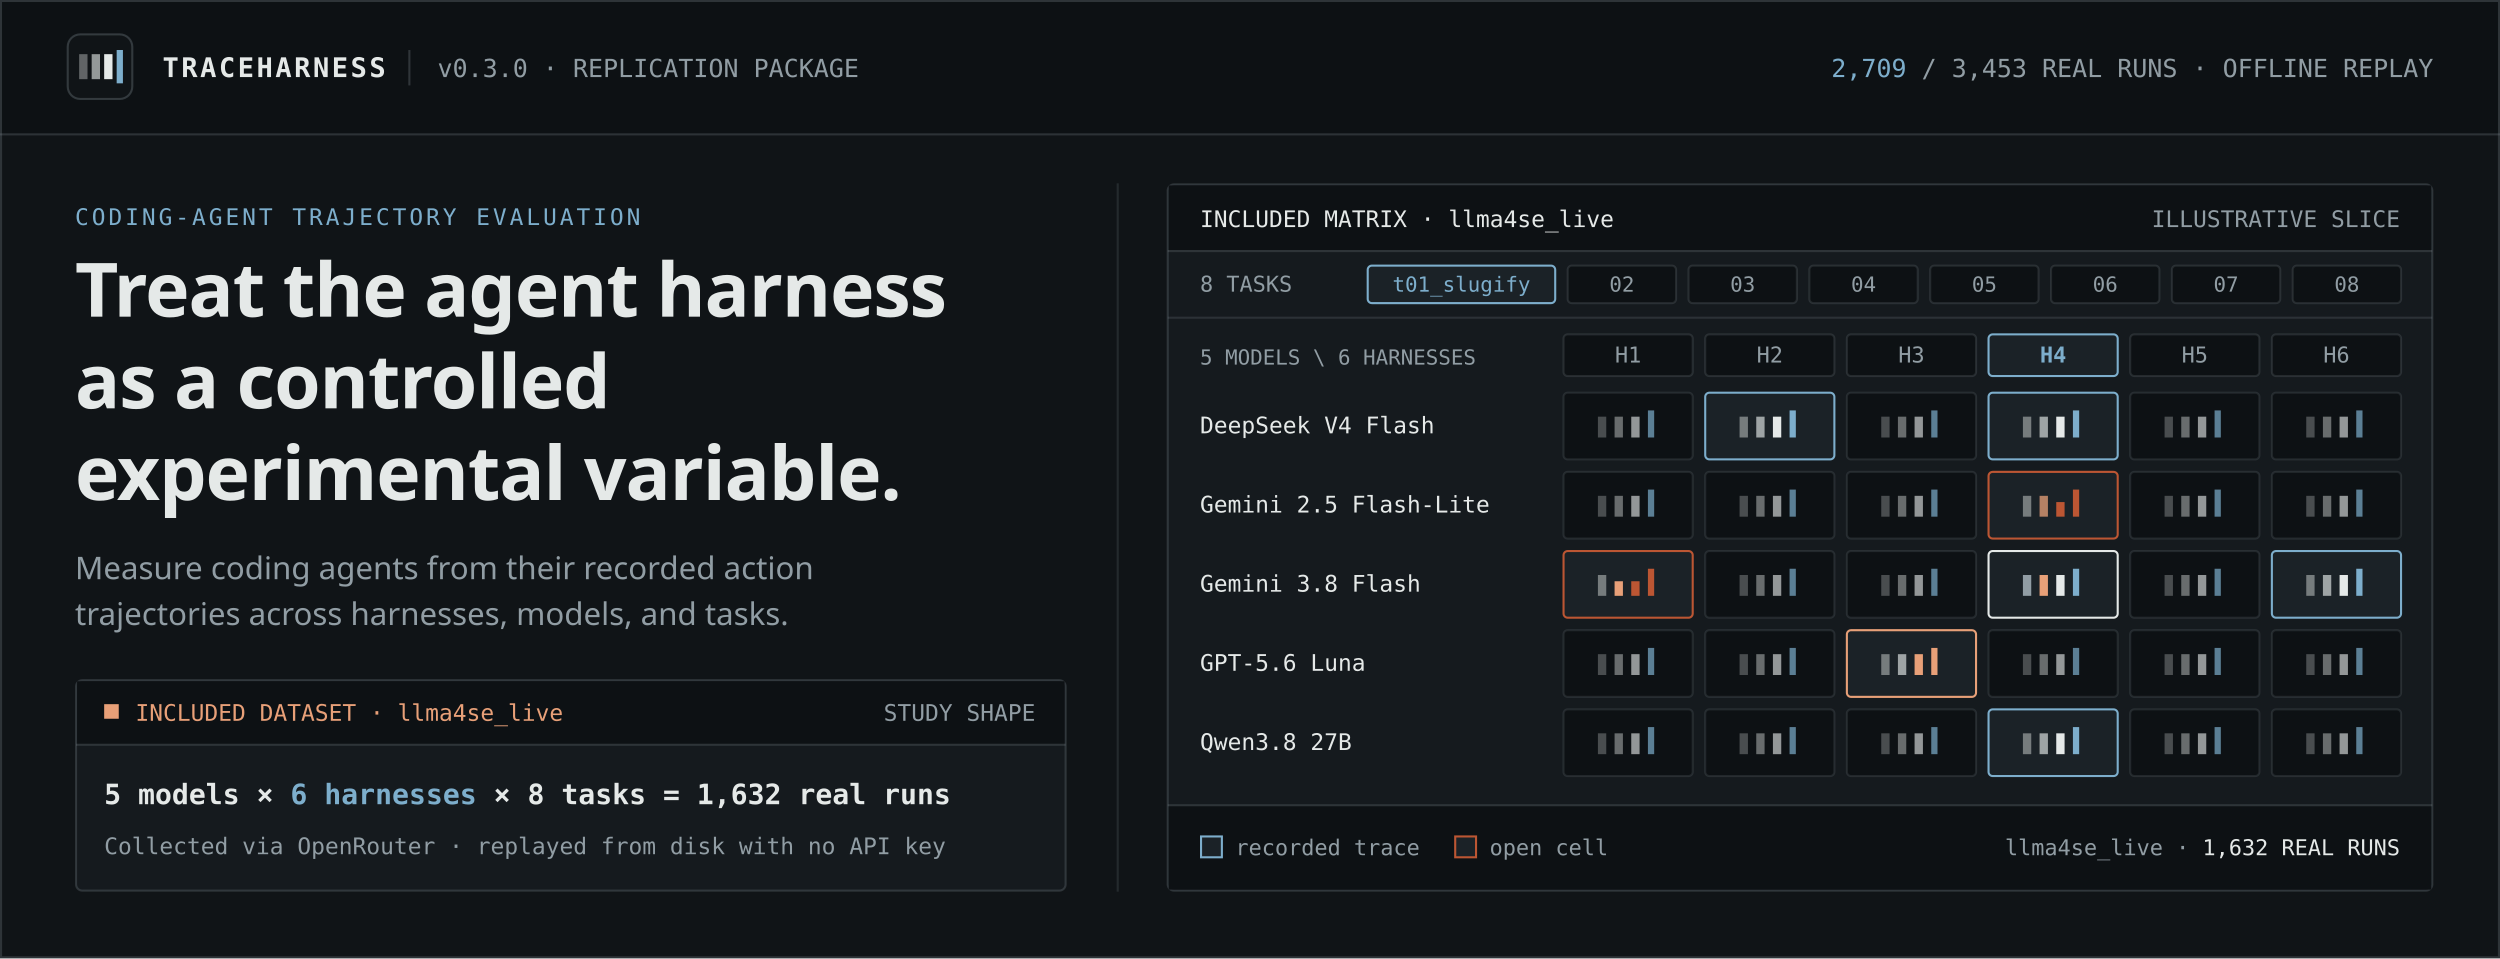
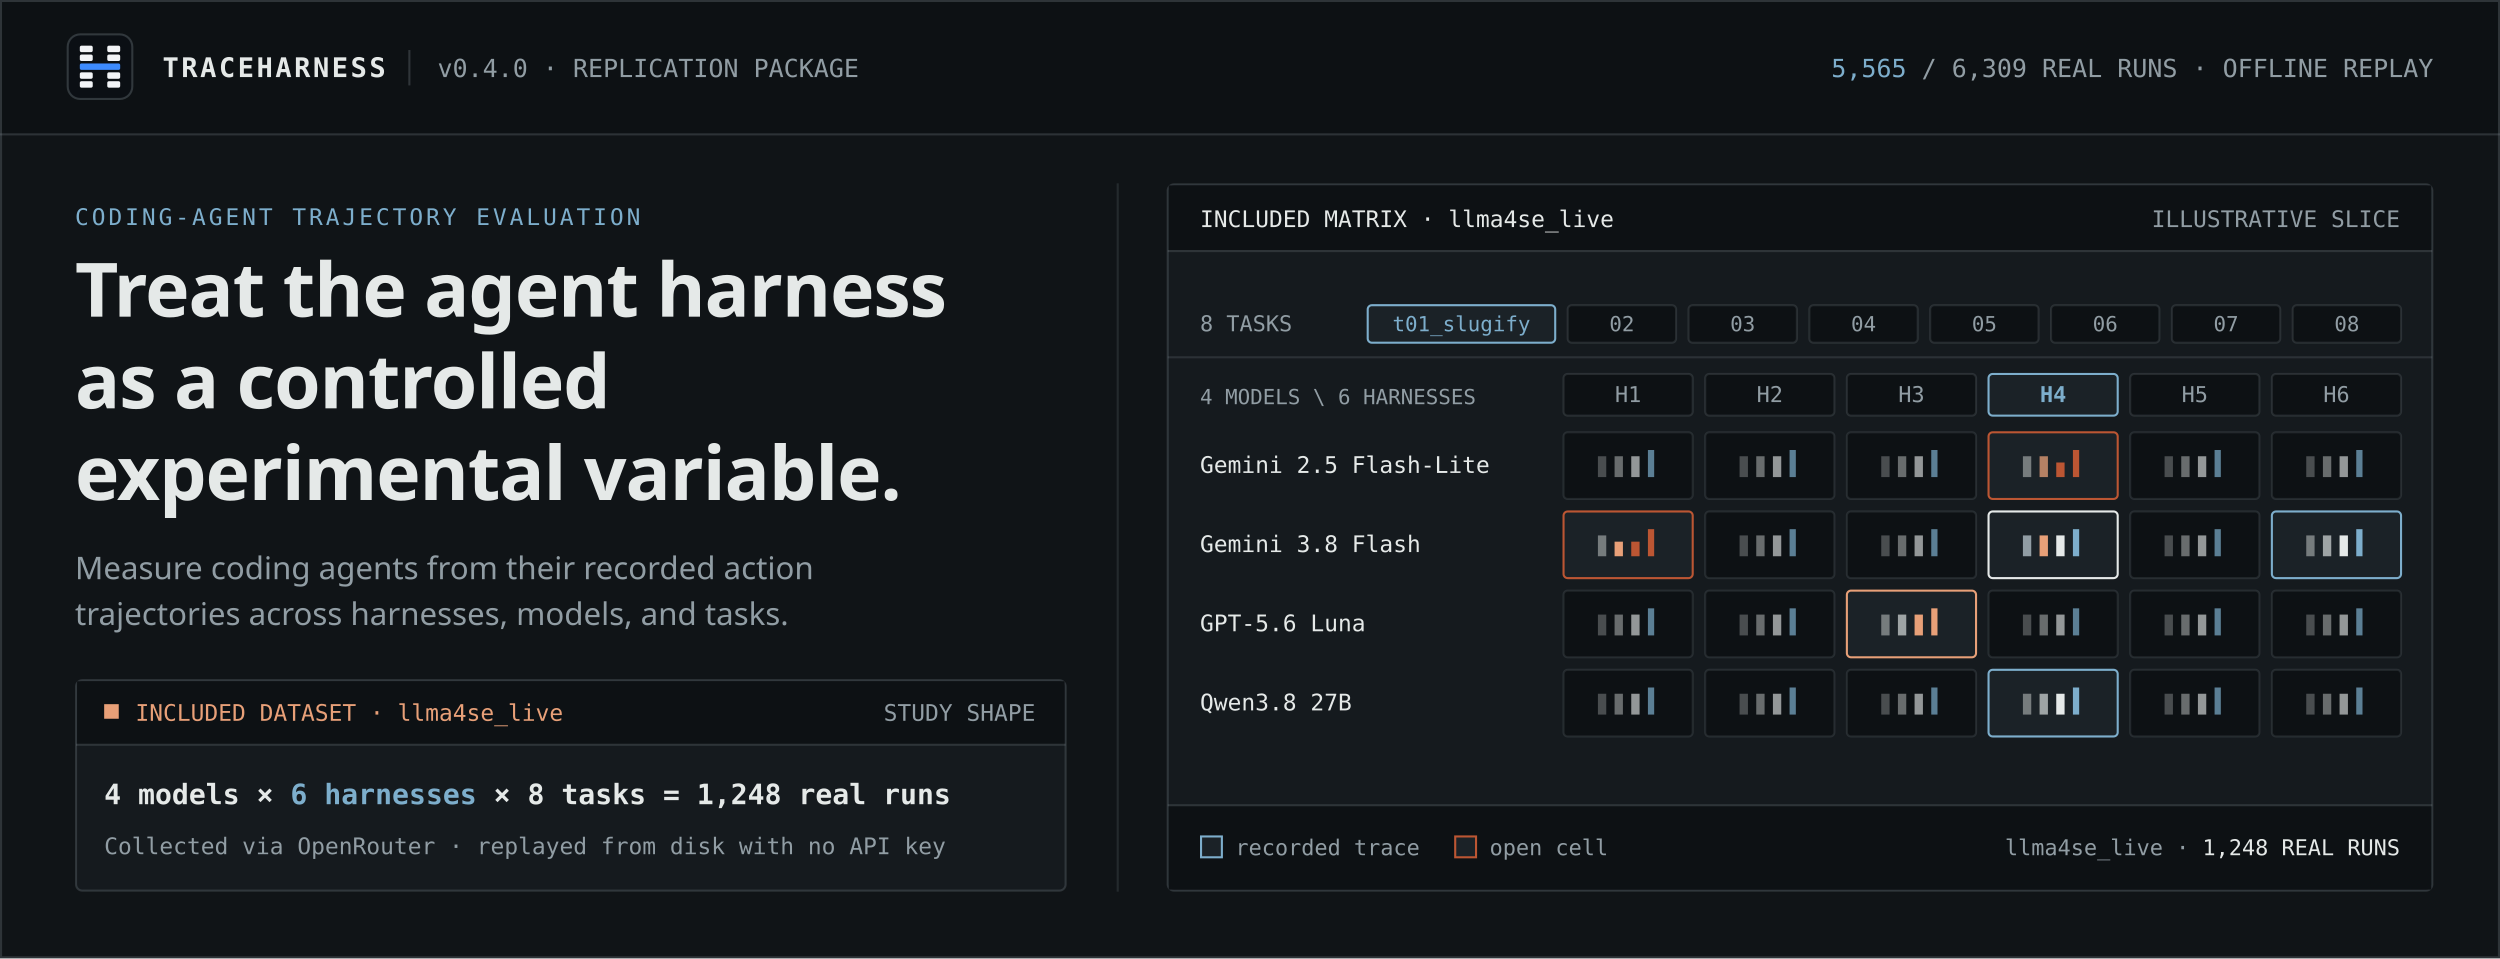
<svg xmlns="http://www.w3.org/2000/svg" viewBox="0 0 1200 460" width="1200" height="460" role="img" aria-labelledby="hero-title hero-desc">
  <rect width="1200" height="460" fill="#101417" />
  <rect x="0.5" y="0.5" width="1199" height="459" fill="none" stroke="#919da4" stroke-opacity="0.24" />
  <rect x="1" y="1" width="1198" height="63" fill="#0d1114" />
  <line x1="0" y1="64.5" x2="1200" y2="64.5" stroke="#919da4" stroke-opacity="0.22" />
-   <rect x="32.5" y="16.5" width="31" height="31" rx="6" fill="#101417" stroke="#919da4" stroke-opacity="0.28" />
-   <rect x="38" y="26" width="4" height="12" fill="#e5e9e8" fill-opacity="0.38" />
-   <rect x="44" y="26" width="4" height="12" fill="#e5e9e8" fill-opacity="0.62" />
-   <rect x="50" y="26" width="4" height="12" fill="#e5e9e8" />
-   <rect x="56" y="24" width="3" height="16" fill="#7daecc" />
+   <rect x="32.5" y="16.5" width="31" height="31" rx="6" fill="#0b0f14" stroke="#919da4" stroke-opacity="0.28" />
+   <g transform="translate(48.00 32.00) scale(0.3875) translate(-32 -32)">
+     <rect x="7" y="6" width="16" height="8" rx="2" fill="#f2f4f7" />
+     <rect x="41" y="6" width="16" height="8" rx="2" fill="#f2f4f7" />
+     <rect x="7" y="17" width="16" height="8" rx="2" fill="#f2f4f7" />
+     <rect x="41" y="17" width="16" height="8" rx="2" fill="#f2f4f7" />
+     <rect x="7" y="28" width="50" height="8" rx="2" fill="#3d8bff" />
+     <rect x="7" y="39" width="16" height="8" rx="2" fill="#f2f4f7" />
+     <rect x="41" y="39" width="16" height="8" rx="2" fill="#f2f4f7" />
+     <rect x="7" y="50" width="16" height="8" rx="2" fill="#f2f4f7" />
+     <rect x="41" y="50" width="16" height="8" rx="2" fill="#f2f4f7" />
+   </g>
  <text x="78" y="37" font-family="ui-monospace, monospace" font-size="13" font-weight="600" letter-spacing="1.2" fill="#e5e9e8">TRACEHARNESS</text>
  <line x1="196.5" y1="24" x2="196.5" y2="41" stroke="#919da4" stroke-opacity="0.26" />
-   <text x="210" y="37" font-family="ui-monospace, monospace" font-size="12" fill="#919da4">v0.3.0 · REPLICATION PACKAGE</text>
+   <text x="210" y="37" font-family="ui-monospace, monospace" font-size="12" fill="#919da4">v0.4.0 · REPLICATION PACKAGE</text>
  <text x="1168" y="37" text-anchor="end" font-family="ui-monospace, monospace" font-size="12" fill="#919da4">
-     <tspan fill="#7daecc">2,709</tspan> / 3,453 REAL RUNS · OFFLINE REPLAY</text>
+     <tspan fill="#7daecc">5,565</tspan> / 6,309 REAL RUNS · OFFLINE REPLAY</text>
  <text x="36" y="108" font-family="ui-monospace, monospace" font-size="11" letter-spacing="1.4" fill="#7daecc">CODING-AGENT TRAJECTORY EVALUATION</text>
  <text x="36" y="152" font-family="ui-sans-serif, system-ui, sans-serif" font-size="36" font-weight="600" letter-spacing="-0.5" fill="#e5e9e8">Treat the agent harness</text>
  <text x="36" y="196" font-family="ui-sans-serif, system-ui, sans-serif" font-size="36" font-weight="600" letter-spacing="-0.5" fill="#e5e9e8">as a controlled</text>
  <text x="36" y="240" font-family="ui-sans-serif, system-ui, sans-serif" font-size="36" font-weight="600" letter-spacing="-0.5" fill="#e5e9e8">experimental variable.</text>
  <text x="36" y="278" font-family="ui-sans-serif, system-ui, sans-serif" font-size="15" fill="#919da4">Measure coding agents from their recorded action</text>
  <text x="36" y="300" font-family="ui-sans-serif, system-ui, sans-serif" font-size="15" fill="#919da4">trajectories across harnesses, models, and tasks.</text>
  <rect x="36.5" y="326.5" width="475" height="101" rx="3" fill="#151a1e" stroke="#919da4" stroke-opacity="0.24" />
  <rect x="37" y="327" width="474" height="30" fill="#0d1114" />
  <line x1="36.5" y1="357.5" x2="511.5" y2="357.5" stroke="#919da4" stroke-opacity="0.2" />
  <rect x="50" y="338" width="7" height="7" fill="#e8a078" />
  <text x="65" y="346" font-family="ui-monospace, monospace" font-size="11" fill="#e8a078">INCLUDED DATASET · llma4se_live</text>
  <text x="497" y="346" text-anchor="end" font-family="ui-monospace, monospace" font-size="11" fill="#919da4">STUDY SHAPE</text>
-   <text x="50" y="386" font-family="ui-monospace, monospace" font-size="13.5" font-weight="600" fill="#e5e9e8">5 models × <tspan fill="#7daecc">6 harnesses</tspan> × 8 tasks = 1,632 real runs</text>
+   <text x="50" y="386" font-family="ui-monospace, monospace" font-size="13.5" font-weight="600" fill="#e5e9e8">4 models × <tspan fill="#7daecc">6 harnesses</tspan> × 8 tasks = 1,248 real runs</text>
  <text x="50" y="410" font-family="ui-monospace, monospace" font-size="11" fill="#919da4">Collected via OpenRouter · replayed from disk with no API key</text>
  <line x1="536.5" y1="88" x2="536.5" y2="428" stroke="#919da4" stroke-opacity="0.16" />
  <rect x="560.5" y="88.5" width="607" height="339" rx="3" fill="#151a1e" stroke="#919da4" stroke-opacity="0.24" />
  <rect x="561" y="89" width="606" height="31" fill="#0d1114" />
  <line x1="560.5" y1="120.5" x2="1167.5" y2="120.5" stroke="#919da4" stroke-opacity="0.2" />
  <text x="576" y="109" font-family="ui-monospace, monospace" font-size="11" fill="#e5e9e8">INCLUDED MATRIX · llma4se_live</text>
  <text x="1152" y="109" text-anchor="end" font-family="ui-monospace, monospace" font-size="11" fill="#919da4">ILLUSTRATIVE SLICE</text>
-   <line x1="560.5" y1="152.5" x2="1167.5" y2="152.5" stroke="#919da4" stroke-opacity="0.18" />
-   <text x="576" y="140" font-family="ui-monospace, monospace" font-size="10.5" fill="#919da4">8 TASKS</text>
-   <rect x="656.5" y="127.5" width="90" height="18" rx="2" fill="#1b2227" stroke="#7daecc" />
-   <text x="701.5" y="140" text-anchor="middle" font-family="ui-monospace, monospace" font-size="10" fill="#7daecc">t01_slugify</text>
-   <rect x="752.5" y="127.5" width="52" height="18" rx="2" fill="#0d1114" stroke="#919da4" stroke-opacity="0.18" />
-   <text x="778.5" y="140" text-anchor="middle" font-family="ui-monospace, monospace" font-size="10" fill="#919da4">02</text>
-   <rect x="810.5" y="127.5" width="52" height="18" rx="2" fill="#0d1114" stroke="#919da4" stroke-opacity="0.18" />
-   <text x="836.5" y="140" text-anchor="middle" font-family="ui-monospace, monospace" font-size="10" fill="#919da4">03</text>
-   <rect x="868.5" y="127.5" width="52" height="18" rx="2" fill="#0d1114" stroke="#919da4" stroke-opacity="0.18" />
-   <text x="894.5" y="140" text-anchor="middle" font-family="ui-monospace, monospace" font-size="10" fill="#919da4">04</text>
-   <rect x="926.5" y="127.5" width="52" height="18" rx="2" fill="#0d1114" stroke="#919da4" stroke-opacity="0.18" />
-   <text x="952.5" y="140" text-anchor="middle" font-family="ui-monospace, monospace" font-size="10" fill="#919da4">05</text>
-   <rect x="984.5" y="127.5" width="52" height="18" rx="2" fill="#0d1114" stroke="#919da4" stroke-opacity="0.18" />
-   <text x="1010.5" y="140" text-anchor="middle" font-family="ui-monospace, monospace" font-size="10" fill="#919da4">06</text>
-   <rect x="1042.5" y="127.5" width="52" height="18" rx="2" fill="#0d1114" stroke="#919da4" stroke-opacity="0.18" />
-   <text x="1068.5" y="140" text-anchor="middle" font-family="ui-monospace, monospace" font-size="10" fill="#919da4">07</text>
-   <rect x="1100.5" y="127.5" width="52" height="18" rx="2" fill="#0d1114" stroke="#919da4" stroke-opacity="0.18" />
-   <text x="1126.5" y="140" text-anchor="middle" font-family="ui-monospace, monospace" font-size="10" fill="#919da4">08</text>
-   <text x="576" y="175" font-family="ui-monospace, monospace" font-size="10" fill="#919da4">5 MODELS \ 6 HARNESSES</text>
-   <rect x="750.5" y="160.5" width="62" height="20" rx="2" fill="#0d1114" stroke="#919da4" stroke-opacity="0.18" />
-   <text x="781.5" y="174" text-anchor="middle" font-family="ui-monospace, monospace" font-size="10.5" fill="#919da4">H1</text>
-   <rect x="818.5" y="160.5" width="62" height="20" rx="2" fill="#0d1114" stroke="#919da4" stroke-opacity="0.18" />
-   <text x="849.5" y="174" text-anchor="middle" font-family="ui-monospace, monospace" font-size="10.5" fill="#919da4">H2</text>
-   <rect x="886.5" y="160.5" width="62" height="20" rx="2" fill="#0d1114" stroke="#919da4" stroke-opacity="0.18" />
-   <text x="917.5" y="174" text-anchor="middle" font-family="ui-monospace, monospace" font-size="10.5" fill="#919da4">H3</text>
-   <rect x="954.5" y="160.5" width="62" height="20" rx="2" fill="#1b2227" stroke="#7daecc" />
-   <text x="985.5" y="174" text-anchor="middle" font-family="ui-monospace, monospace" font-size="10.5" font-weight="600" fill="#7daecc">H4</text>
-   <rect x="1022.5" y="160.5" width="62" height="20" rx="2" fill="#0d1114" stroke="#919da4" stroke-opacity="0.18" />
-   <text x="1053.5" y="174" text-anchor="middle" font-family="ui-monospace, monospace" font-size="10.5" fill="#919da4">H5</text>
-   <rect x="1090.5" y="160.5" width="62" height="20" rx="2" fill="#0d1114" stroke="#919da4" stroke-opacity="0.18" />
-   <text x="1121.5" y="174" text-anchor="middle" font-family="ui-monospace, monospace" font-size="10.5" fill="#919da4">H6</text>
-   <text x="576" y="208" font-family="ui-monospace, monospace" font-size="11" fill="#e5e9e8">DeepSeek V4 Flash</text>
-   <rect x="750.5" y="188.5" width="62" height="32" rx="2" fill="#0d1114" stroke="#919da4" stroke-opacity="0.16" />
-   <rect x="767" y="200" width="4" height="10" fill="#e5e9e8" fill-opacity="0.28" />
-   <rect x="775" y="200" width="4" height="10" fill="#e5e9e8" fill-opacity="0.42" />
-   <rect x="783" y="200" width="4" height="10" fill="#e5e9e8" fill-opacity="0.62" />
-   <rect x="791" y="197" width="3" height="13" fill="#7daecc" fill-opacity="0.7" />
-   <rect x="818.5" y="188.5" width="62" height="32" rx="2" fill="#1b2227" stroke="#7daecc" />
-   <rect x="835" y="200" width="4" height="10" fill="#e5e9e8" fill-opacity="0.45" />
-   <rect x="843" y="200" width="4" height="10" fill="#e5e9e8" fill-opacity="0.65" />
-   <rect x="851" y="200" width="4" height="10" fill="#e5e9e8" />
-   <rect x="859" y="197" width="3" height="13" fill="#7daecc" />
-   <rect x="886.5" y="188.5" width="62" height="32" rx="2" fill="#0d1114" stroke="#919da4" stroke-opacity="0.16" />
-   <rect x="903" y="200" width="4" height="10" fill="#e5e9e8" fill-opacity="0.28" />
-   <rect x="911" y="200" width="4" height="10" fill="#e5e9e8" fill-opacity="0.42" />
-   <rect x="919" y="200" width="4" height="10" fill="#e5e9e8" fill-opacity="0.62" />
-   <rect x="927" y="197" width="3" height="13" fill="#7daecc" fill-opacity="0.7" />
-   <rect x="954.5" y="188.5" width="62" height="32" rx="2" fill="#1b2227" stroke="#7daecc" />
-   <rect x="971" y="200" width="4" height="10" fill="#e5e9e8" fill-opacity="0.45" />
-   <rect x="979" y="200" width="4" height="10" fill="#e5e9e8" fill-opacity="0.65" />
-   <rect x="987" y="200" width="4" height="10" fill="#e5e9e8" />
-   <rect x="995" y="197" width="3" height="13" fill="#7daecc" />
-   <rect x="1022.5" y="188.5" width="62" height="32" rx="2" fill="#0d1114" stroke="#919da4" stroke-opacity="0.16" />
-   <rect x="1039" y="200" width="4" height="10" fill="#e5e9e8" fill-opacity="0.28" />
-   <rect x="1047" y="200" width="4" height="10" fill="#e5e9e8" fill-opacity="0.42" />
-   <rect x="1055" y="200" width="4" height="10" fill="#e5e9e8" fill-opacity="0.62" />
-   <rect x="1063" y="197" width="3" height="13" fill="#7daecc" fill-opacity="0.7" />
-   <rect x="1090.5" y="188.5" width="62" height="32" rx="2" fill="#0d1114" stroke="#919da4" stroke-opacity="0.16" />
-   <rect x="1107" y="200" width="4" height="10" fill="#e5e9e8" fill-opacity="0.28" />
-   <rect x="1115" y="200" width="4" height="10" fill="#e5e9e8" fill-opacity="0.42" />
-   <rect x="1123" y="200" width="4" height="10" fill="#e5e9e8" fill-opacity="0.62" />
-   <rect x="1131" y="197" width="3" height="13" fill="#7daecc" fill-opacity="0.7" />
-   <text x="576" y="246" font-family="ui-monospace, monospace" font-size="11" fill="#e5e9e8">Gemini 2.5 Flash-Lite</text>
-   <rect x="750.5" y="226.5" width="62" height="32" rx="2" fill="#0d1114" stroke="#919da4" stroke-opacity="0.16" />
-   <rect x="767" y="238" width="4" height="10" fill="#e5e9e8" fill-opacity="0.28" />
-   <rect x="775" y="238" width="4" height="10" fill="#e5e9e8" fill-opacity="0.42" />
-   <rect x="783" y="238" width="4" height="10" fill="#e5e9e8" fill-opacity="0.62" />
-   <rect x="791" y="235" width="3" height="13" fill="#7daecc" fill-opacity="0.7" />
-   <rect x="818.5" y="226.5" width="62" height="32" rx="2" fill="#0d1114" stroke="#919da4" stroke-opacity="0.16" />
-   <rect x="835" y="238" width="4" height="10" fill="#e5e9e8" fill-opacity="0.28" />
-   <rect x="843" y="238" width="4" height="10" fill="#e5e9e8" fill-opacity="0.42" />
-   <rect x="851" y="238" width="4" height="10" fill="#e5e9e8" fill-opacity="0.62" />
-   <rect x="859" y="235" width="3" height="13" fill="#7daecc" fill-opacity="0.7" />
-   <rect x="886.5" y="226.5" width="62" height="32" rx="2" fill="#0d1114" stroke="#919da4" stroke-opacity="0.16" />
-   <rect x="903" y="238" width="4" height="10" fill="#e5e9e8" fill-opacity="0.28" />
-   <rect x="911" y="238" width="4" height="10" fill="#e5e9e8" fill-opacity="0.42" />
-   <rect x="919" y="238" width="4" height="10" fill="#e5e9e8" fill-opacity="0.62" />
-   <rect x="927" y="235" width="3" height="13" fill="#7daecc" fill-opacity="0.7" />
-   <rect x="954.5" y="226.5" width="62" height="32" rx="2" fill="#1b2227" stroke="#bc5633" />
-   <rect x="971" y="238" width="4" height="10" fill="#e5e9e8" fill-opacity="0.45" />
-   <rect x="979" y="238" width="4" height="10" fill="#e8a078" fill-opacity="0.75" />
-   <rect x="987" y="241" width="4" height="7" fill="#bc5633" />
-   <rect x="995" y="235" width="3" height="13" fill="#bc5633" />
-   <rect x="1022.5" y="226.5" width="62" height="32" rx="2" fill="#0d1114" stroke="#919da4" stroke-opacity="0.16" />
-   <rect x="1039" y="238" width="4" height="10" fill="#e5e9e8" fill-opacity="0.28" />
-   <rect x="1047" y="238" width="4" height="10" fill="#e5e9e8" fill-opacity="0.42" />
-   <rect x="1055" y="238" width="4" height="10" fill="#e5e9e8" fill-opacity="0.62" />
-   <rect x="1063" y="235" width="3" height="13" fill="#7daecc" fill-opacity="0.7" />
-   <rect x="1090.5" y="226.5" width="62" height="32" rx="2" fill="#0d1114" stroke="#919da4" stroke-opacity="0.16" />
-   <rect x="1107" y="238" width="4" height="10" fill="#e5e9e8" fill-opacity="0.28" />
-   <rect x="1115" y="238" width="4" height="10" fill="#e5e9e8" fill-opacity="0.42" />
-   <rect x="1123" y="238" width="4" height="10" fill="#e5e9e8" fill-opacity="0.62" />
-   <rect x="1131" y="235" width="3" height="13" fill="#7daecc" fill-opacity="0.7" />
-   <text x="576" y="284" font-family="ui-monospace, monospace" font-size="11" fill="#e5e9e8">Gemini 3.8 Flash</text>
-   <rect x="750.5" y="264.5" width="62" height="32" rx="2" fill="#1b2227" stroke="#bc5633" />
-   <rect x="767" y="276" width="4" height="10" fill="#e5e9e8" fill-opacity="0.45" />
-   <rect x="775" y="279" width="4" height="7" fill="#e8a078" />
-   <rect x="783" y="279" width="4" height="7" fill="#bc5633" />
-   <rect x="791" y="273" width="3" height="13" fill="#bc5633" />
-   <rect x="818.5" y="264.5" width="62" height="32" rx="2" fill="#0d1114" stroke="#919da4" stroke-opacity="0.16" />
-   <rect x="835" y="276" width="4" height="10" fill="#e5e9e8" fill-opacity="0.28" />
-   <rect x="843" y="276" width="4" height="10" fill="#e5e9e8" fill-opacity="0.42" />
-   <rect x="851" y="276" width="4" height="10" fill="#e5e9e8" fill-opacity="0.62" />
-   <rect x="859" y="273" width="3" height="13" fill="#7daecc" fill-opacity="0.7" />
-   <rect x="886.5" y="264.5" width="62" height="32" rx="2" fill="#0d1114" stroke="#919da4" stroke-opacity="0.16" />
-   <rect x="903" y="276" width="4" height="10" fill="#e5e9e8" fill-opacity="0.28" />
-   <rect x="911" y="276" width="4" height="10" fill="#e5e9e8" fill-opacity="0.42" />
-   <rect x="919" y="276" width="4" height="10" fill="#e5e9e8" fill-opacity="0.62" />
-   <rect x="927" y="273" width="3" height="13" fill="#7daecc" fill-opacity="0.7" />
-   <rect x="954.5" y="264.5" width="62" height="32" rx="2" fill="#1b2227" stroke="#e5e9e8" />
-   <rect x="971" y="276" width="4" height="10" fill="#919da4" />
-   <rect x="979" y="276" width="4" height="10" fill="#e8a078" />
-   <rect x="987" y="276" width="4" height="10" fill="#e5e9e8" />
-   <rect x="995" y="273" width="3" height="13" fill="#7daecc" />
-   <rect x="1022.5" y="264.5" width="62" height="32" rx="2" fill="#0d1114" stroke="#919da4" stroke-opacity="0.16" />
-   <rect x="1039" y="276" width="4" height="10" fill="#e5e9e8" fill-opacity="0.28" />
-   <rect x="1047" y="276" width="4" height="10" fill="#e5e9e8" fill-opacity="0.42" />
-   <rect x="1055" y="276" width="4" height="10" fill="#e5e9e8" fill-opacity="0.62" />
-   <rect x="1063" y="273" width="3" height="13" fill="#7daecc" fill-opacity="0.7" />
-   <rect x="1090.5" y="264.5" width="62" height="32" rx="2" fill="#1b2227" stroke="#7daecc" />
-   <rect x="1107" y="276" width="4" height="10" fill="#e5e9e8" fill-opacity="0.45" />
-   <rect x="1115" y="276" width="4" height="10" fill="#e5e9e8" fill-opacity="0.65" />
-   <rect x="1123" y="276" width="4" height="10" fill="#e5e9e8" />
-   <rect x="1131" y="273" width="3" height="13" fill="#7daecc" />
-   <text x="576" y="322" font-family="ui-monospace, monospace" font-size="11" fill="#e5e9e8">GPT-5.6 Luna</text>
-   <rect x="750.5" y="302.5" width="62" height="32" rx="2" fill="#0d1114" stroke="#919da4" stroke-opacity="0.16" />
-   <rect x="767" y="314" width="4" height="10" fill="#e5e9e8" fill-opacity="0.28" />
-   <rect x="775" y="314" width="4" height="10" fill="#e5e9e8" fill-opacity="0.42" />
-   <rect x="783" y="314" width="4" height="10" fill="#e5e9e8" fill-opacity="0.62" />
-   <rect x="791" y="311" width="3" height="13" fill="#7daecc" fill-opacity="0.7" />
-   <rect x="818.5" y="302.5" width="62" height="32" rx="2" fill="#0d1114" stroke="#919da4" stroke-opacity="0.16" />
-   <rect x="835" y="314" width="4" height="10" fill="#e5e9e8" fill-opacity="0.28" />
-   <rect x="843" y="314" width="4" height="10" fill="#e5e9e8" fill-opacity="0.42" />
-   <rect x="851" y="314" width="4" height="10" fill="#e5e9e8" fill-opacity="0.62" />
-   <rect x="859" y="311" width="3" height="13" fill="#7daecc" fill-opacity="0.7" />
-   <rect x="886.5" y="302.5" width="62" height="32" rx="2" fill="#1b2227" stroke="#e8a078" />
-   <rect x="903" y="314" width="4" height="10" fill="#e5e9e8" fill-opacity="0.45" />
-   <rect x="911" y="314" width="4" height="10" fill="#e5e9e8" fill-opacity="0.65" />
-   <rect x="919" y="314" width="4" height="10" fill="#e8a078" />
-   <rect x="927" y="311" width="3" height="13" fill="#e8a078" />
-   <rect x="954.5" y="302.5" width="62" height="32" rx="2" fill="#0d1114" stroke="#919da4" stroke-opacity="0.16" />
-   <rect x="971" y="314" width="4" height="10" fill="#e5e9e8" fill-opacity="0.28" />
-   <rect x="979" y="314" width="4" height="10" fill="#e5e9e8" fill-opacity="0.42" />
-   <rect x="987" y="314" width="4" height="10" fill="#e5e9e8" fill-opacity="0.62" />
-   <rect x="995" y="311" width="3" height="13" fill="#7daecc" fill-opacity="0.7" />
-   <rect x="1022.5" y="302.5" width="62" height="32" rx="2" fill="#0d1114" stroke="#919da4" stroke-opacity="0.16" />
-   <rect x="1039" y="314" width="4" height="10" fill="#e5e9e8" fill-opacity="0.28" />
-   <rect x="1047" y="314" width="4" height="10" fill="#e5e9e8" fill-opacity="0.42" />
-   <rect x="1055" y="314" width="4" height="10" fill="#e5e9e8" fill-opacity="0.62" />
-   <rect x="1063" y="311" width="3" height="13" fill="#7daecc" fill-opacity="0.7" />
-   <rect x="1090.5" y="302.5" width="62" height="32" rx="2" fill="#0d1114" stroke="#919da4" stroke-opacity="0.16" />
-   <rect x="1107" y="314" width="4" height="10" fill="#e5e9e8" fill-opacity="0.28" />
-   <rect x="1115" y="314" width="4" height="10" fill="#e5e9e8" fill-opacity="0.42" />
-   <rect x="1123" y="314" width="4" height="10" fill="#e5e9e8" fill-opacity="0.62" />
-   <rect x="1131" y="311" width="3" height="13" fill="#7daecc" fill-opacity="0.7" />
-   <text x="576" y="360" font-family="ui-monospace, monospace" font-size="11" fill="#e5e9e8">Qwen3.8 27B</text>
-   <rect x="750.5" y="340.5" width="62" height="32" rx="2" fill="#0d1114" stroke="#919da4" stroke-opacity="0.16" />
-   <rect x="767" y="352" width="4" height="10" fill="#e5e9e8" fill-opacity="0.28" />
-   <rect x="775" y="352" width="4" height="10" fill="#e5e9e8" fill-opacity="0.42" />
-   <rect x="783" y="352" width="4" height="10" fill="#e5e9e8" fill-opacity="0.62" />
-   <rect x="791" y="349" width="3" height="13" fill="#7daecc" fill-opacity="0.7" />
-   <rect x="818.5" y="340.5" width="62" height="32" rx="2" fill="#0d1114" stroke="#919da4" stroke-opacity="0.16" />
-   <rect x="835" y="352" width="4" height="10" fill="#e5e9e8" fill-opacity="0.28" />
-   <rect x="843" y="352" width="4" height="10" fill="#e5e9e8" fill-opacity="0.42" />
-   <rect x="851" y="352" width="4" height="10" fill="#e5e9e8" fill-opacity="0.62" />
-   <rect x="859" y="349" width="3" height="13" fill="#7daecc" fill-opacity="0.7" />
-   <rect x="886.5" y="340.5" width="62" height="32" rx="2" fill="#0d1114" stroke="#919da4" stroke-opacity="0.16" />
-   <rect x="903" y="352" width="4" height="10" fill="#e5e9e8" fill-opacity="0.28" />
-   <rect x="911" y="352" width="4" height="10" fill="#e5e9e8" fill-opacity="0.42" />
-   <rect x="919" y="352" width="4" height="10" fill="#e5e9e8" fill-opacity="0.62" />
-   <rect x="927" y="349" width="3" height="13" fill="#7daecc" fill-opacity="0.7" />
-   <rect x="954.5" y="340.5" width="62" height="32" rx="2" fill="#1b2227" stroke="#7daecc" />
-   <rect x="971" y="352" width="4" height="10" fill="#e5e9e8" fill-opacity="0.45" />
-   <rect x="979" y="352" width="4" height="10" fill="#e5e9e8" fill-opacity="0.65" />
-   <rect x="987" y="352" width="4" height="10" fill="#e5e9e8" />
-   <rect x="995" y="349" width="3" height="13" fill="#7daecc" />
-   <rect x="1022.5" y="340.5" width="62" height="32" rx="2" fill="#0d1114" stroke="#919da4" stroke-opacity="0.16" />
-   <rect x="1039" y="352" width="4" height="10" fill="#e5e9e8" fill-opacity="0.28" />
-   <rect x="1047" y="352" width="4" height="10" fill="#e5e9e8" fill-opacity="0.42" />
-   <rect x="1055" y="352" width="4" height="10" fill="#e5e9e8" fill-opacity="0.62" />
-   <rect x="1063" y="349" width="3" height="13" fill="#7daecc" fill-opacity="0.7" />
-   <rect x="1090.5" y="340.5" width="62" height="32" rx="2" fill="#0d1114" stroke="#919da4" stroke-opacity="0.16" />
-   <rect x="1107" y="352" width="4" height="10" fill="#e5e9e8" fill-opacity="0.28" />
-   <rect x="1115" y="352" width="4" height="10" fill="#e5e9e8" fill-opacity="0.42" />
-   <rect x="1123" y="352" width="4" height="10" fill="#e5e9e8" fill-opacity="0.62" />
-   <rect x="1131" y="349" width="3" height="13" fill="#7daecc" fill-opacity="0.7" />
+   <g transform="translate(0 19)">
+     <line x1="560.5" y1="152.5" x2="1167.5" y2="152.5" stroke="#919da4" stroke-opacity="0.18" />
+     <text x="576" y="140" font-family="ui-monospace, monospace" font-size="10.5" fill="#919da4">8 TASKS</text>
+     <rect x="656.5" y="127.5" width="90" height="18" rx="2" fill="#1b2227" stroke="#7daecc" />
+     <text x="701.5" y="140" text-anchor="middle" font-family="ui-monospace, monospace" font-size="10" fill="#7daecc">t01_slugify</text>
+     <rect x="752.5" y="127.5" width="52" height="18" rx="2" fill="#0d1114" stroke="#919da4" stroke-opacity="0.18" />
+     <text x="778.5" y="140" text-anchor="middle" font-family="ui-monospace, monospace" font-size="10" fill="#919da4">02</text>
+     <rect x="810.5" y="127.5" width="52" height="18" rx="2" fill="#0d1114" stroke="#919da4" stroke-opacity="0.18" />
+     <text x="836.5" y="140" text-anchor="middle" font-family="ui-monospace, monospace" font-size="10" fill="#919da4">03</text>
+     <rect x="868.5" y="127.5" width="52" height="18" rx="2" fill="#0d1114" stroke="#919da4" stroke-opacity="0.18" />
+     <text x="894.5" y="140" text-anchor="middle" font-family="ui-monospace, monospace" font-size="10" fill="#919da4">04</text>
+     <rect x="926.5" y="127.5" width="52" height="18" rx="2" fill="#0d1114" stroke="#919da4" stroke-opacity="0.18" />
+     <text x="952.5" y="140" text-anchor="middle" font-family="ui-monospace, monospace" font-size="10" fill="#919da4">05</text>
+     <rect x="984.5" y="127.5" width="52" height="18" rx="2" fill="#0d1114" stroke="#919da4" stroke-opacity="0.18" />
+     <text x="1010.5" y="140" text-anchor="middle" font-family="ui-monospace, monospace" font-size="10" fill="#919da4">06</text>
+     <rect x="1042.5" y="127.5" width="52" height="18" rx="2" fill="#0d1114" stroke="#919da4" stroke-opacity="0.18" />
+     <text x="1068.5" y="140" text-anchor="middle" font-family="ui-monospace, monospace" font-size="10" fill="#919da4">07</text>
+     <rect x="1100.5" y="127.5" width="52" height="18" rx="2" fill="#0d1114" stroke="#919da4" stroke-opacity="0.18" />
+     <text x="1126.5" y="140" text-anchor="middle" font-family="ui-monospace, monospace" font-size="10" fill="#919da4">08</text>
+     <text x="576" y="175" font-family="ui-monospace, monospace" font-size="10" fill="#919da4">4 MODELS \ 6 HARNESSES</text>
+     <rect x="750.5" y="160.5" width="62" height="20" rx="2" fill="#0d1114" stroke="#919da4" stroke-opacity="0.18" />
+     <text x="781.5" y="174" text-anchor="middle" font-family="ui-monospace, monospace" font-size="10.5" fill="#919da4">H1</text>
+     <rect x="818.5" y="160.5" width="62" height="20" rx="2" fill="#0d1114" stroke="#919da4" stroke-opacity="0.18" />
+     <text x="849.5" y="174" text-anchor="middle" font-family="ui-monospace, monospace" font-size="10.5" fill="#919da4">H2</text>
+     <rect x="886.5" y="160.5" width="62" height="20" rx="2" fill="#0d1114" stroke="#919da4" stroke-opacity="0.18" />
+     <text x="917.5" y="174" text-anchor="middle" font-family="ui-monospace, monospace" font-size="10.5" fill="#919da4">H3</text>
+     <rect x="954.5" y="160.5" width="62" height="20" rx="2" fill="#1b2227" stroke="#7daecc" />
+     <text x="985.5" y="174" text-anchor="middle" font-family="ui-monospace, monospace" font-size="10.5" font-weight="600" fill="#7daecc">H4</text>
+     <rect x="1022.5" y="160.5" width="62" height="20" rx="2" fill="#0d1114" stroke="#919da4" stroke-opacity="0.18" />
+     <text x="1053.5" y="174" text-anchor="middle" font-family="ui-monospace, monospace" font-size="10.5" fill="#919da4">H5</text>
+     <rect x="1090.5" y="160.5" width="62" height="20" rx="2" fill="#0d1114" stroke="#919da4" stroke-opacity="0.18" />
+     <text x="1121.5" y="174" text-anchor="middle" font-family="ui-monospace, monospace" font-size="10.5" fill="#919da4">H6</text>
+   </g>
+   <g transform="translate(0 -19)">
+     <text x="576" y="246" font-family="ui-monospace, monospace" font-size="11" fill="#e5e9e8">Gemini 2.5 Flash-Lite</text>
+     <rect x="750.5" y="226.5" width="62" height="32" rx="2" fill="#0d1114" stroke="#919da4" stroke-opacity="0.16" />
+     <rect x="767" y="238" width="4" height="10" fill="#e5e9e8" fill-opacity="0.28" />
+     <rect x="775" y="238" width="4" height="10" fill="#e5e9e8" fill-opacity="0.42" />
+     <rect x="783" y="238" width="4" height="10" fill="#e5e9e8" fill-opacity="0.62" />
+     <rect x="791" y="235" width="3" height="13" fill="#7daecc" fill-opacity="0.7" />
+     <rect x="818.5" y="226.5" width="62" height="32" rx="2" fill="#0d1114" stroke="#919da4" stroke-opacity="0.16" />
+     <rect x="835" y="238" width="4" height="10" fill="#e5e9e8" fill-opacity="0.28" />
+     <rect x="843" y="238" width="4" height="10" fill="#e5e9e8" fill-opacity="0.42" />
+     <rect x="851" y="238" width="4" height="10" fill="#e5e9e8" fill-opacity="0.62" />
+     <rect x="859" y="235" width="3" height="13" fill="#7daecc" fill-opacity="0.7" />
+     <rect x="886.5" y="226.5" width="62" height="32" rx="2" fill="#0d1114" stroke="#919da4" stroke-opacity="0.16" />
+     <rect x="903" y="238" width="4" height="10" fill="#e5e9e8" fill-opacity="0.28" />
+     <rect x="911" y="238" width="4" height="10" fill="#e5e9e8" fill-opacity="0.42" />
+     <rect x="919" y="238" width="4" height="10" fill="#e5e9e8" fill-opacity="0.62" />
+     <rect x="927" y="235" width="3" height="13" fill="#7daecc" fill-opacity="0.7" />
+     <rect x="954.5" y="226.5" width="62" height="32" rx="2" fill="#1b2227" stroke="#bc5633" />
+     <rect x="971" y="238" width="4" height="10" fill="#e5e9e8" fill-opacity="0.45" />
+     <rect x="979" y="238" width="4" height="10" fill="#e8a078" fill-opacity="0.75" />
+     <rect x="987" y="241" width="4" height="7" fill="#bc5633" />
+     <rect x="995" y="235" width="3" height="13" fill="#bc5633" />
+     <rect x="1022.5" y="226.5" width="62" height="32" rx="2" fill="#0d1114" stroke="#919da4" stroke-opacity="0.16" />
+     <rect x="1039" y="238" width="4" height="10" fill="#e5e9e8" fill-opacity="0.28" />
+     <rect x="1047" y="238" width="4" height="10" fill="#e5e9e8" fill-opacity="0.42" />
+     <rect x="1055" y="238" width="4" height="10" fill="#e5e9e8" fill-opacity="0.62" />
+     <rect x="1063" y="235" width="3" height="13" fill="#7daecc" fill-opacity="0.7" />
+     <rect x="1090.5" y="226.5" width="62" height="32" rx="2" fill="#0d1114" stroke="#919da4" stroke-opacity="0.16" />
+     <rect x="1107" y="238" width="4" height="10" fill="#e5e9e8" fill-opacity="0.28" />
+     <rect x="1115" y="238" width="4" height="10" fill="#e5e9e8" fill-opacity="0.42" />
+     <rect x="1123" y="238" width="4" height="10" fill="#e5e9e8" fill-opacity="0.62" />
+     <rect x="1131" y="235" width="3" height="13" fill="#7daecc" fill-opacity="0.7" />
+     <text x="576" y="284" font-family="ui-monospace, monospace" font-size="11" fill="#e5e9e8">Gemini 3.8 Flash</text>
+     <rect x="750.5" y="264.5" width="62" height="32" rx="2" fill="#1b2227" stroke="#bc5633" />
+     <rect x="767" y="276" width="4" height="10" fill="#e5e9e8" fill-opacity="0.45" />
+     <rect x="775" y="279" width="4" height="7" fill="#e8a078" />
+     <rect x="783" y="279" width="4" height="7" fill="#bc5633" />
+     <rect x="791" y="273" width="3" height="13" fill="#bc5633" />
+     <rect x="818.5" y="264.5" width="62" height="32" rx="2" fill="#0d1114" stroke="#919da4" stroke-opacity="0.16" />
+     <rect x="835" y="276" width="4" height="10" fill="#e5e9e8" fill-opacity="0.28" />
+     <rect x="843" y="276" width="4" height="10" fill="#e5e9e8" fill-opacity="0.42" />
+     <rect x="851" y="276" width="4" height="10" fill="#e5e9e8" fill-opacity="0.62" />
+     <rect x="859" y="273" width="3" height="13" fill="#7daecc" fill-opacity="0.7" />
+     <rect x="886.5" y="264.5" width="62" height="32" rx="2" fill="#0d1114" stroke="#919da4" stroke-opacity="0.16" />
+     <rect x="903" y="276" width="4" height="10" fill="#e5e9e8" fill-opacity="0.28" />
+     <rect x="911" y="276" width="4" height="10" fill="#e5e9e8" fill-opacity="0.42" />
+     <rect x="919" y="276" width="4" height="10" fill="#e5e9e8" fill-opacity="0.62" />
+     <rect x="927" y="273" width="3" height="13" fill="#7daecc" fill-opacity="0.7" />
+     <rect x="954.5" y="264.5" width="62" height="32" rx="2" fill="#1b2227" stroke="#e5e9e8" />
+     <rect x="971" y="276" width="4" height="10" fill="#919da4" />
+     <rect x="979" y="276" width="4" height="10" fill="#e8a078" />
+     <rect x="987" y="276" width="4" height="10" fill="#e5e9e8" />
+     <rect x="995" y="273" width="3" height="13" fill="#7daecc" />
+     <rect x="1022.5" y="264.5" width="62" height="32" rx="2" fill="#0d1114" stroke="#919da4" stroke-opacity="0.16" />
+     <rect x="1039" y="276" width="4" height="10" fill="#e5e9e8" fill-opacity="0.28" />
+     <rect x="1047" y="276" width="4" height="10" fill="#e5e9e8" fill-opacity="0.42" />
+     <rect x="1055" y="276" width="4" height="10" fill="#e5e9e8" fill-opacity="0.62" />
+     <rect x="1063" y="273" width="3" height="13" fill="#7daecc" fill-opacity="0.7" />
+     <rect x="1090.5" y="264.5" width="62" height="32" rx="2" fill="#1b2227" stroke="#7daecc" />
+     <rect x="1107" y="276" width="4" height="10" fill="#e5e9e8" fill-opacity="0.45" />
+     <rect x="1115" y="276" width="4" height="10" fill="#e5e9e8" fill-opacity="0.65" />
+     <rect x="1123" y="276" width="4" height="10" fill="#e5e9e8" />
+     <rect x="1131" y="273" width="3" height="13" fill="#7daecc" />
+     <text x="576" y="322" font-family="ui-monospace, monospace" font-size="11" fill="#e5e9e8">GPT-5.6 Luna</text>
+     <rect x="750.5" y="302.5" width="62" height="32" rx="2" fill="#0d1114" stroke="#919da4" stroke-opacity="0.16" />
+     <rect x="767" y="314" width="4" height="10" fill="#e5e9e8" fill-opacity="0.28" />
+     <rect x="775" y="314" width="4" height="10" fill="#e5e9e8" fill-opacity="0.42" />
+     <rect x="783" y="314" width="4" height="10" fill="#e5e9e8" fill-opacity="0.62" />
+     <rect x="791" y="311" width="3" height="13" fill="#7daecc" fill-opacity="0.7" />
+     <rect x="818.5" y="302.5" width="62" height="32" rx="2" fill="#0d1114" stroke="#919da4" stroke-opacity="0.16" />
+     <rect x="835" y="314" width="4" height="10" fill="#e5e9e8" fill-opacity="0.28" />
+     <rect x="843" y="314" width="4" height="10" fill="#e5e9e8" fill-opacity="0.42" />
+     <rect x="851" y="314" width="4" height="10" fill="#e5e9e8" fill-opacity="0.62" />
+     <rect x="859" y="311" width="3" height="13" fill="#7daecc" fill-opacity="0.7" />
+     <rect x="886.5" y="302.5" width="62" height="32" rx="2" fill="#1b2227" stroke="#e8a078" />
+     <rect x="903" y="314" width="4" height="10" fill="#e5e9e8" fill-opacity="0.45" />
+     <rect x="911" y="314" width="4" height="10" fill="#e5e9e8" fill-opacity="0.65" />
+     <rect x="919" y="314" width="4" height="10" fill="#e8a078" />
+     <rect x="927" y="311" width="3" height="13" fill="#e8a078" />
+     <rect x="954.5" y="302.5" width="62" height="32" rx="2" fill="#0d1114" stroke="#919da4" stroke-opacity="0.16" />
+     <rect x="971" y="314" width="4" height="10" fill="#e5e9e8" fill-opacity="0.28" />
+     <rect x="979" y="314" width="4" height="10" fill="#e5e9e8" fill-opacity="0.42" />
+     <rect x="987" y="314" width="4" height="10" fill="#e5e9e8" fill-opacity="0.62" />
+     <rect x="995" y="311" width="3" height="13" fill="#7daecc" fill-opacity="0.7" />
+     <rect x="1022.5" y="302.5" width="62" height="32" rx="2" fill="#0d1114" stroke="#919da4" stroke-opacity="0.16" />
+     <rect x="1039" y="314" width="4" height="10" fill="#e5e9e8" fill-opacity="0.28" />
+     <rect x="1047" y="314" width="4" height="10" fill="#e5e9e8" fill-opacity="0.42" />
+     <rect x="1055" y="314" width="4" height="10" fill="#e5e9e8" fill-opacity="0.62" />
+     <rect x="1063" y="311" width="3" height="13" fill="#7daecc" fill-opacity="0.7" />
+     <rect x="1090.5" y="302.5" width="62" height="32" rx="2" fill="#0d1114" stroke="#919da4" stroke-opacity="0.16" />
+     <rect x="1107" y="314" width="4" height="10" fill="#e5e9e8" fill-opacity="0.28" />
+     <rect x="1115" y="314" width="4" height="10" fill="#e5e9e8" fill-opacity="0.42" />
+     <rect x="1123" y="314" width="4" height="10" fill="#e5e9e8" fill-opacity="0.62" />
+     <rect x="1131" y="311" width="3" height="13" fill="#7daecc" fill-opacity="0.7" />
+     <text x="576" y="360" font-family="ui-monospace, monospace" font-size="11" fill="#e5e9e8">Qwen3.8 27B</text>
+     <rect x="750.5" y="340.5" width="62" height="32" rx="2" fill="#0d1114" stroke="#919da4" stroke-opacity="0.16" />
+     <rect x="767" y="352" width="4" height="10" fill="#e5e9e8" fill-opacity="0.28" />
+     <rect x="775" y="352" width="4" height="10" fill="#e5e9e8" fill-opacity="0.42" />
+     <rect x="783" y="352" width="4" height="10" fill="#e5e9e8" fill-opacity="0.62" />
+     <rect x="791" y="349" width="3" height="13" fill="#7daecc" fill-opacity="0.7" />
+     <rect x="818.5" y="340.5" width="62" height="32" rx="2" fill="#0d1114" stroke="#919da4" stroke-opacity="0.16" />
+     <rect x="835" y="352" width="4" height="10" fill="#e5e9e8" fill-opacity="0.28" />
+     <rect x="843" y="352" width="4" height="10" fill="#e5e9e8" fill-opacity="0.42" />
+     <rect x="851" y="352" width="4" height="10" fill="#e5e9e8" fill-opacity="0.62" />
+     <rect x="859" y="349" width="3" height="13" fill="#7daecc" fill-opacity="0.7" />
+     <rect x="886.5" y="340.5" width="62" height="32" rx="2" fill="#0d1114" stroke="#919da4" stroke-opacity="0.16" />
+     <rect x="903" y="352" width="4" height="10" fill="#e5e9e8" fill-opacity="0.28" />
+     <rect x="911" y="352" width="4" height="10" fill="#e5e9e8" fill-opacity="0.42" />
+     <rect x="919" y="352" width="4" height="10" fill="#e5e9e8" fill-opacity="0.62" />
+     <rect x="927" y="349" width="3" height="13" fill="#7daecc" fill-opacity="0.7" />
+     <rect x="954.5" y="340.5" width="62" height="32" rx="2" fill="#1b2227" stroke="#7daecc" />
+     <rect x="971" y="352" width="4" height="10" fill="#e5e9e8" fill-opacity="0.45" />
+     <rect x="979" y="352" width="4" height="10" fill="#e5e9e8" fill-opacity="0.65" />
+     <rect x="987" y="352" width="4" height="10" fill="#e5e9e8" />
+     <rect x="995" y="349" width="3" height="13" fill="#7daecc" />
+     <rect x="1022.5" y="340.5" width="62" height="32" rx="2" fill="#0d1114" stroke="#919da4" stroke-opacity="0.16" />
+     <rect x="1039" y="352" width="4" height="10" fill="#e5e9e8" fill-opacity="0.28" />
+     <rect x="1047" y="352" width="4" height="10" fill="#e5e9e8" fill-opacity="0.42" />
+     <rect x="1055" y="352" width="4" height="10" fill="#e5e9e8" fill-opacity="0.62" />
+     <rect x="1063" y="349" width="3" height="13" fill="#7daecc" fill-opacity="0.7" />
+     <rect x="1090.5" y="340.5" width="62" height="32" rx="2" fill="#0d1114" stroke="#919da4" stroke-opacity="0.16" />
+     <rect x="1107" y="352" width="4" height="10" fill="#e5e9e8" fill-opacity="0.28" />
+     <rect x="1115" y="352" width="4" height="10" fill="#e5e9e8" fill-opacity="0.42" />
+     <rect x="1123" y="352" width="4" height="10" fill="#e5e9e8" fill-opacity="0.62" />
+     <rect x="1131" y="349" width="3" height="13" fill="#7daecc" fill-opacity="0.7" />
+   </g>
  <rect x="561" y="387" width="606" height="40" fill="#0d1114" />
  <line x1="560.5" y1="386.5" x2="1167.5" y2="386.5" stroke="#919da4" stroke-opacity="0.2" />
  <rect x="576.5" y="401.5" width="10" height="10" fill="#1b2227" stroke="#7daecc" />
  <text x="593" y="410.5" font-family="ui-monospace, monospace" font-size="10.5" fill="#919da4">recorded trace</text>
  <rect x="698.5" y="401.5" width="10" height="10" fill="#1b2227" stroke="#bc5633" />
  <text x="715" y="410.5" font-family="ui-monospace, monospace" font-size="10.5" fill="#919da4">open cell</text>
-   <text x="1152" y="410.5" text-anchor="end" font-family="ui-monospace, monospace" font-size="10.5" fill="#919da4">llma4se_live · <tspan fill="#e5e9e8">1,632 REAL RUNS</tspan>
+   <text x="1152" y="410.5" text-anchor="end" font-family="ui-monospace, monospace" font-size="10.5" fill="#919da4">llma4se_live · <tspan fill="#e5e9e8">1,248 REAL RUNS</tspan>
  </text>
</svg>
